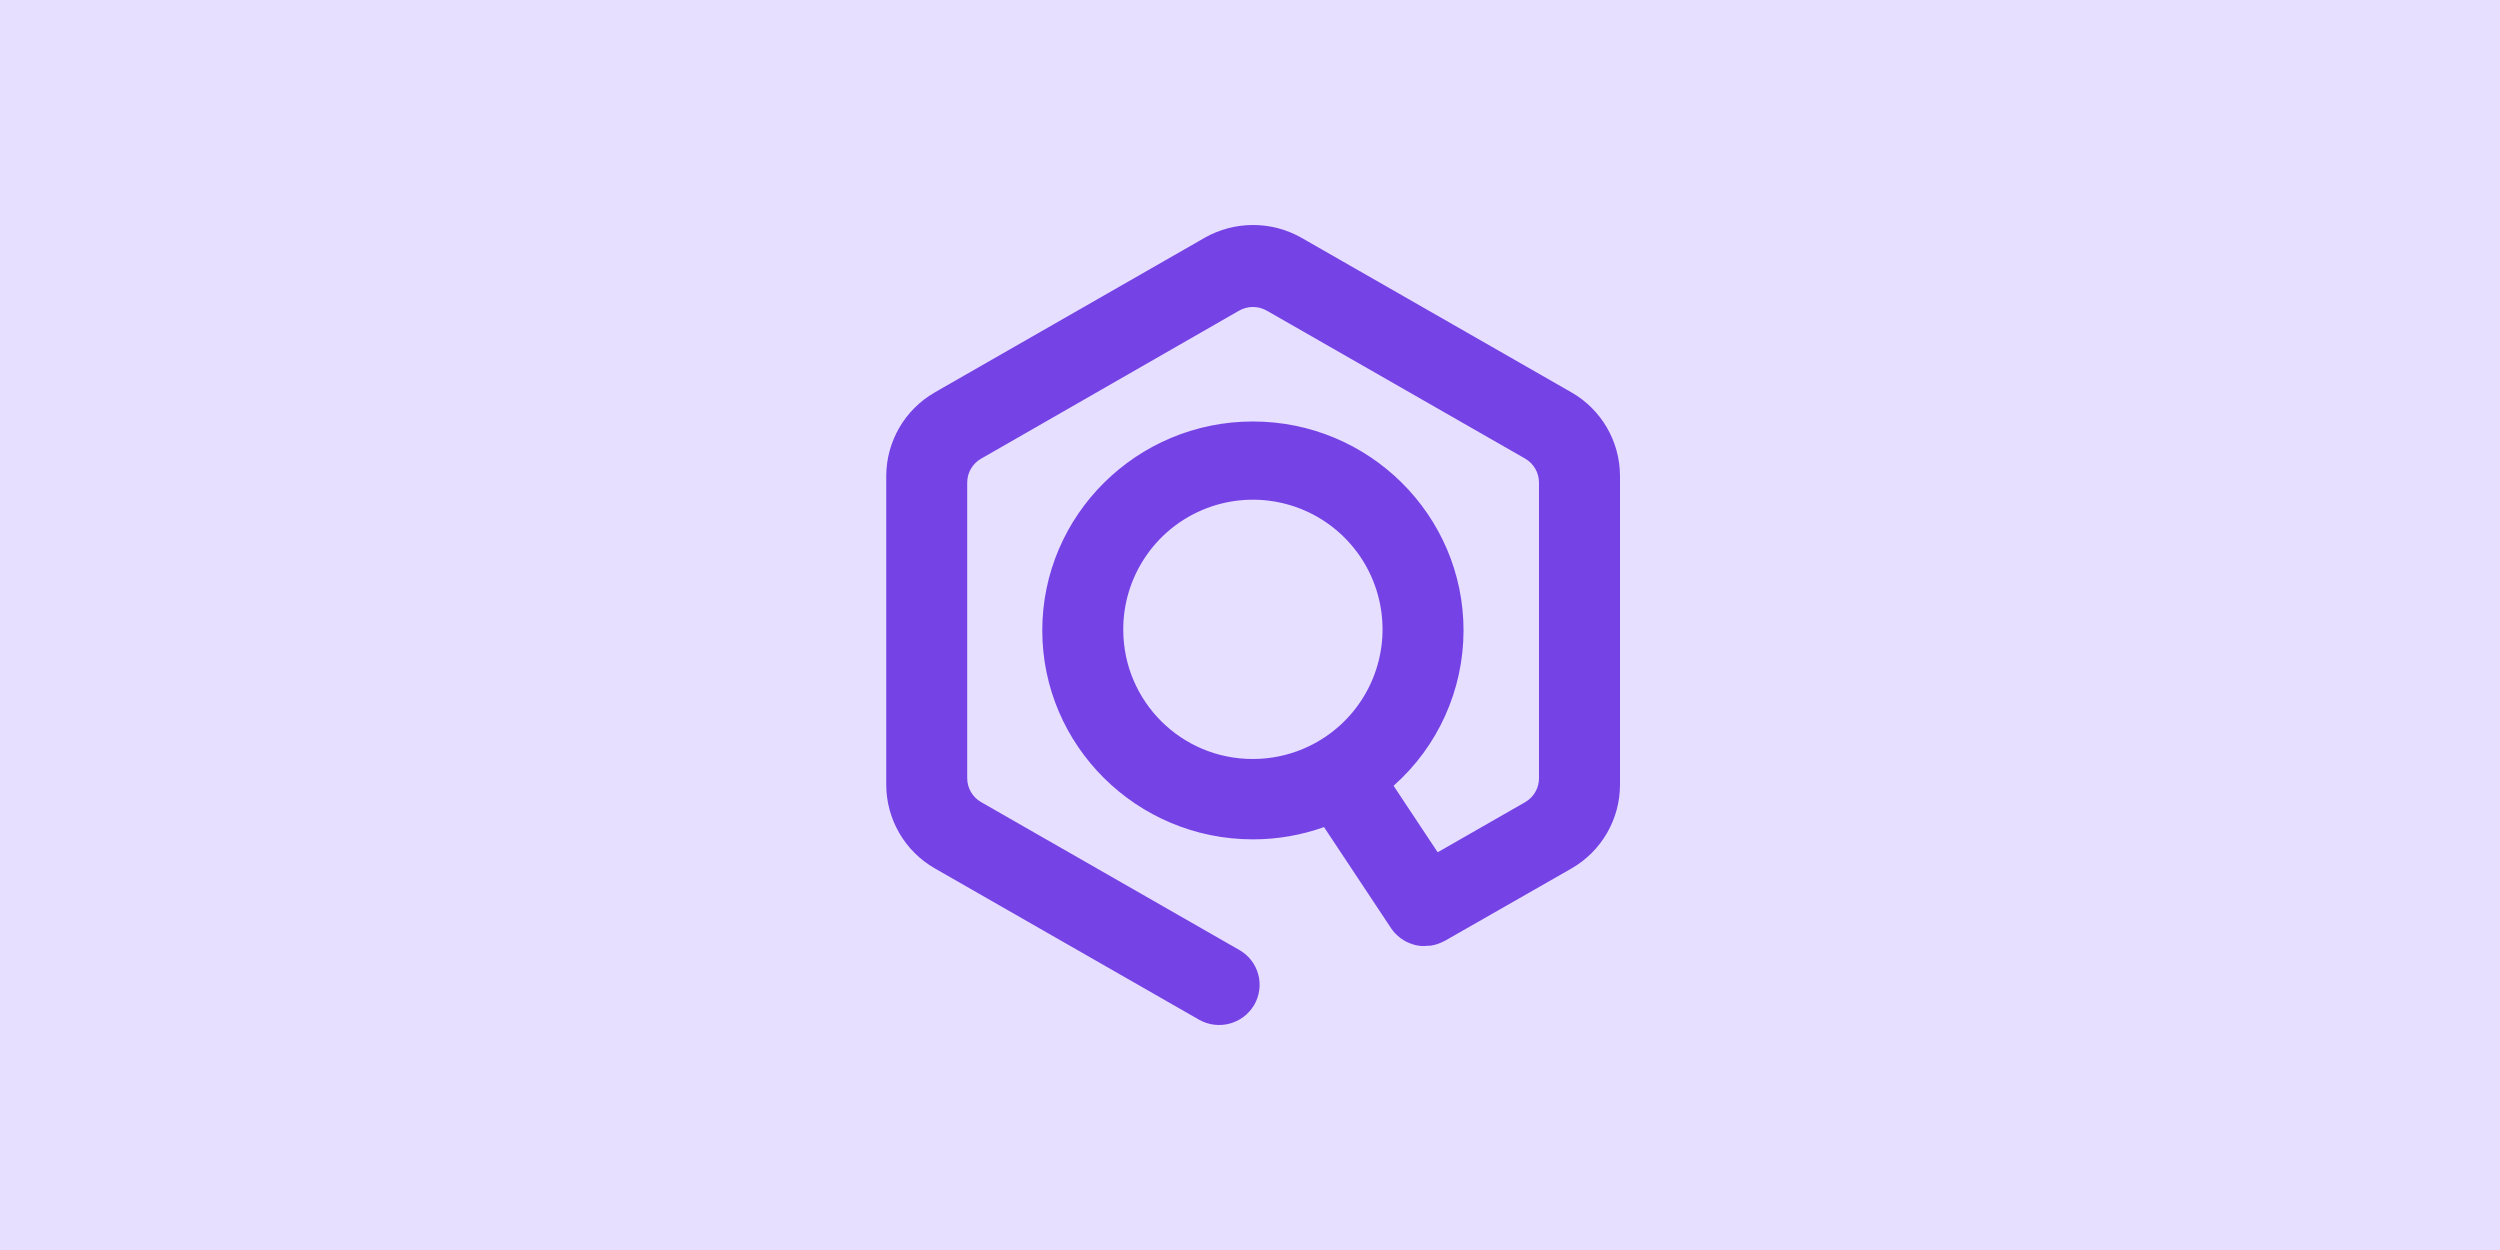
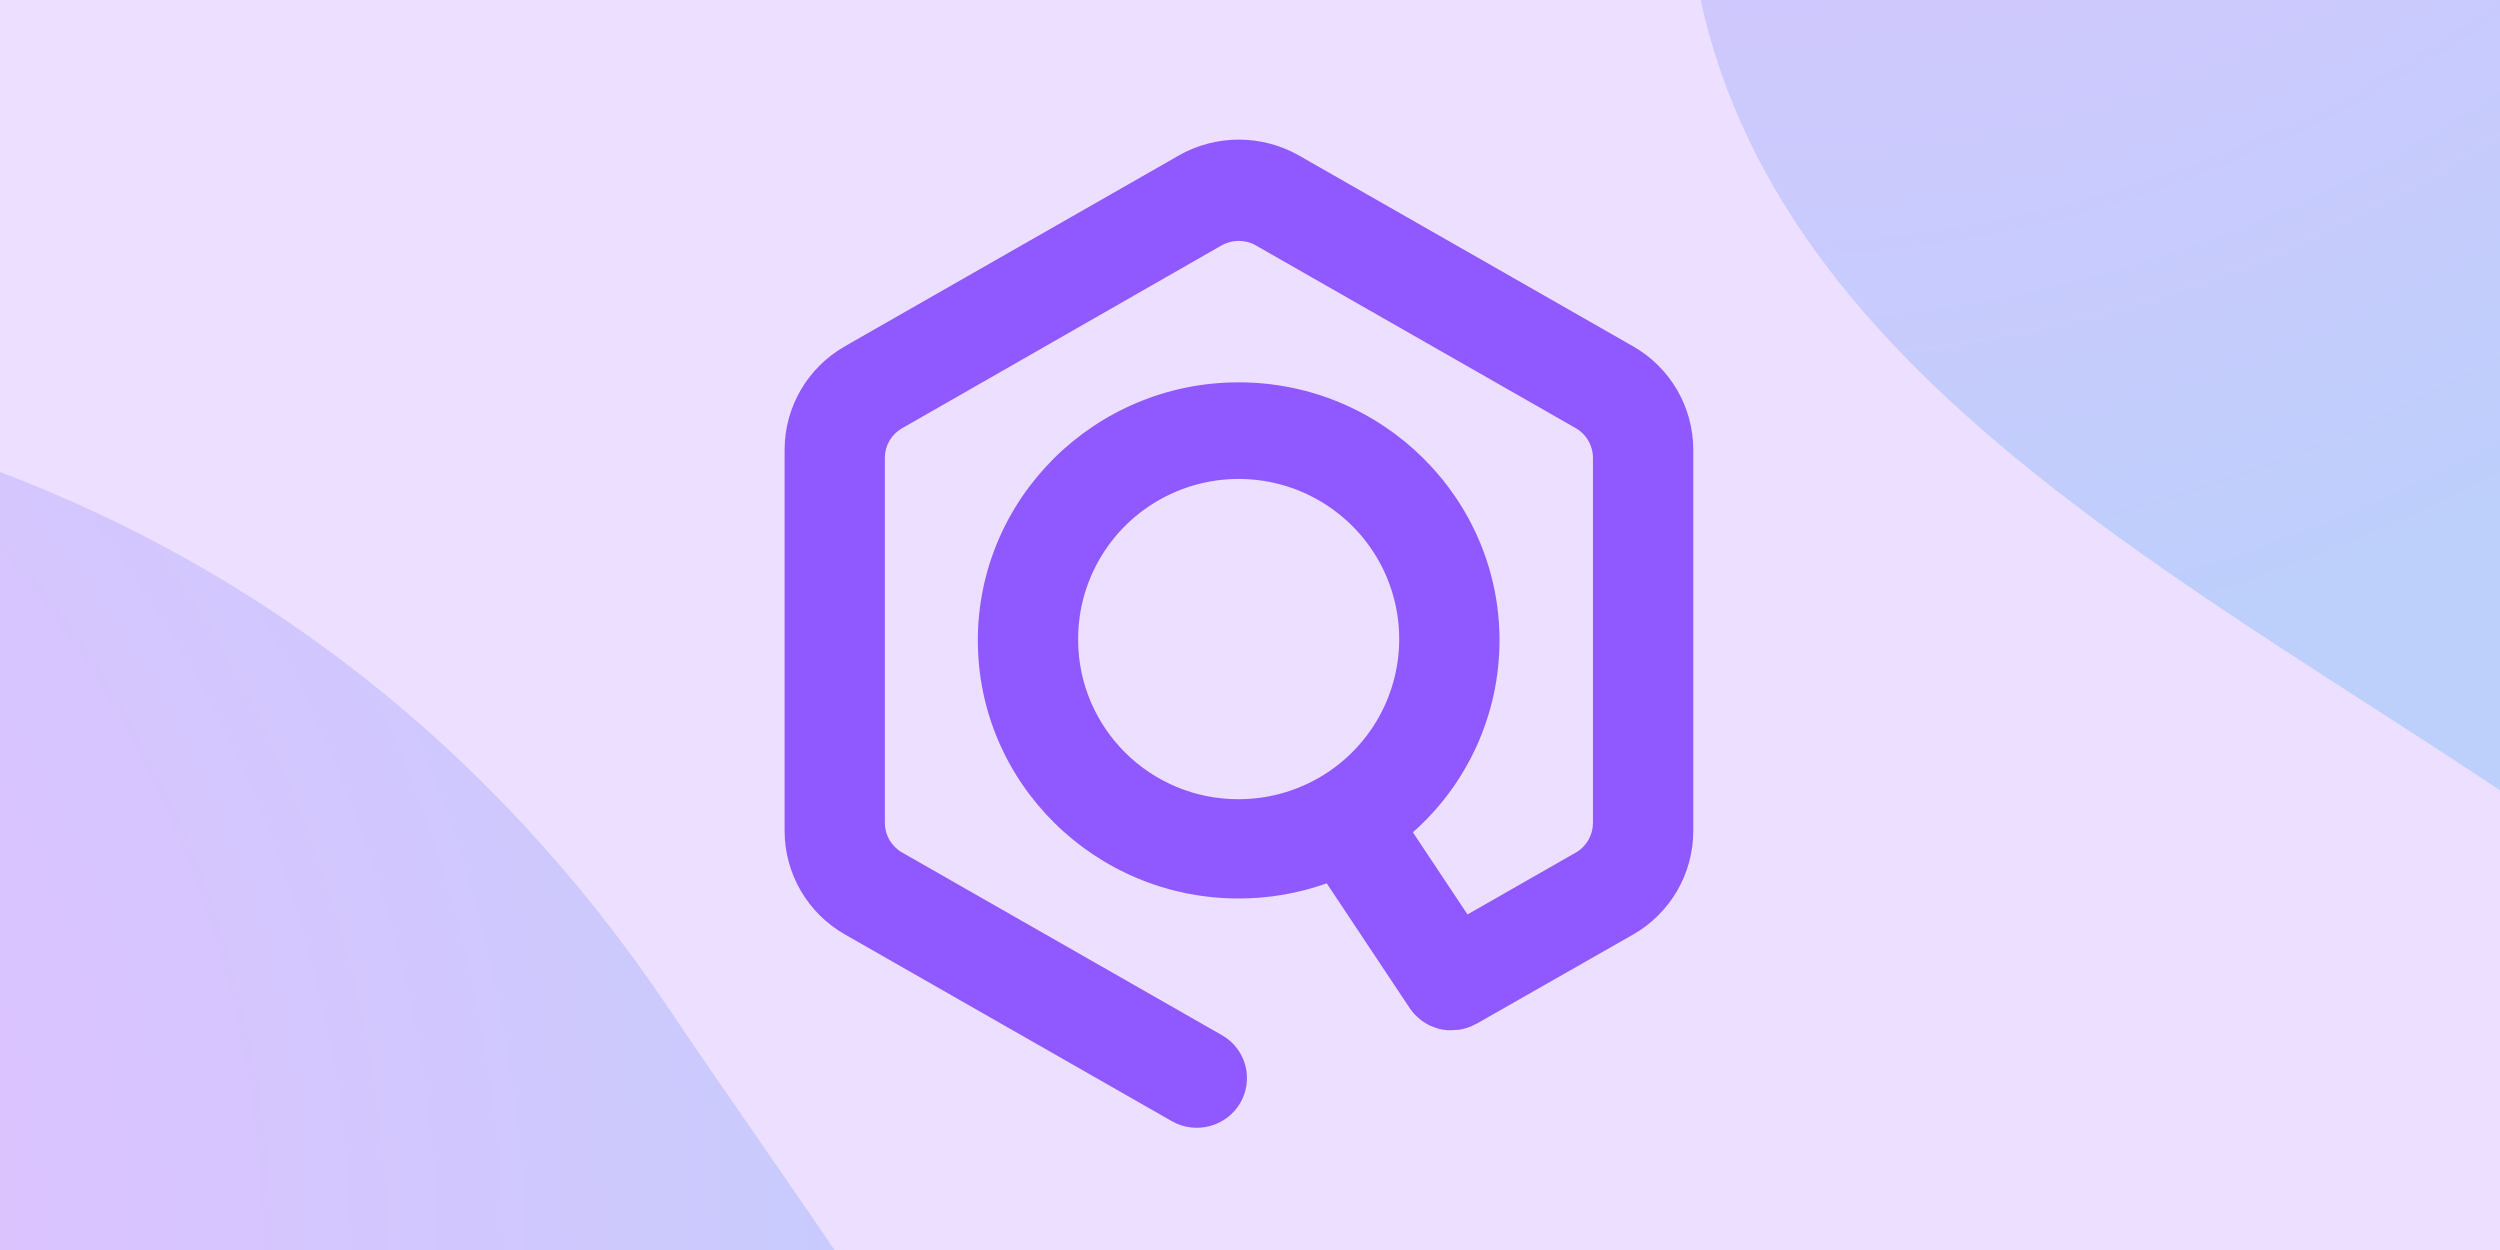
- <svg xmlns="http://www.w3.org/2000/svg" width="400" height="200" viewBox="0 0 400 200" fill="none">
-   <rect width="400" height="200" fill="#E7DFFF" />
-   <path d="M251.43 62.779L238.558 55.407L209.173 38.582L208.259 38.056C203.441 35.315 197.536 35.315 192.718 38.056L191.804 38.586L150.484 62.254L149.57 62.784C144.778 65.528 141.815 70.622 141.8 76.144V125.577C141.817 131.1 144.779 136.195 149.57 138.942L191.818 163.135C194.914 164.912 198.864 163.864 200.671 160.786C201.531 159.308 201.765 157.548 201.319 155.898C200.873 154.248 199.786 152.844 198.299 152.001L156.98 128.338C155.607 127.555 154.757 126.097 154.754 124.517V77.205C154.757 75.624 155.607 74.167 156.98 73.384L164.293 69.192L198.253 49.703C199.628 48.921 201.313 48.921 202.687 49.703L244.02 73.374C245.387 74.16 246.232 75.615 246.237 77.191V124.535C246.234 126.115 245.384 127.573 244.011 128.356L230.029 136.364L222.972 125.723C230.087 119.421 234.162 110.373 234.166 100.868C234.166 82.434 219.05 67.437 200.466 67.437C181.881 67.437 166.765 82.434 166.765 100.868C166.765 119.301 181.881 134.298 200.466 134.298C204.343 134.301 208.191 133.636 211.842 132.333L222.561 148.495C222.728 148.741 222.91 148.978 223.104 149.203L223.219 149.318C223.445 149.561 223.691 149.786 223.955 149.989C224.019 150.04 224.078 150.094 224.147 150.145C224.437 150.354 224.742 150.54 225.061 150.703L225.28 150.799C225.565 150.926 225.858 151.035 226.158 151.123L226.359 151.187C226.699 151.273 227.046 151.33 227.397 151.356H227.684C227.785 151.356 227.881 151.356 227.982 151.356C228.178 151.356 228.375 151.333 228.567 151.315C228.658 151.315 228.745 151.315 228.836 151.315C229.206 151.264 229.57 151.182 229.924 151.068C230.02 151.041 230.112 150.999 230.208 150.963C230.49 150.86 230.765 150.738 231.03 150.597C231.09 150.565 231.158 150.547 231.218 150.51L251.43 138.96C256.226 136.209 259.189 131.107 259.2 125.577V76.14C259.184 70.617 256.222 65.523 251.43 62.779ZM179.724 100.868C179.653 92.463 184.662 84.846 192.407 81.581C200.152 78.316 209.102 80.047 215.07 85.965C221.038 91.884 222.845 100.819 219.645 108.591C216.445 116.363 208.871 121.436 200.466 121.436C189.064 121.469 179.787 112.269 179.724 100.868Z" fill="#7542E5" />
+ <svg xmlns="http://www.w3.org/2000/svg" width="400" height="200" fill="none" viewBox="0 0 400 200">
+   <g clip-path="url(#a)">
+     <path fill="#fff" d="M0 0h400v200H0z" />
+     <path fill="#D9BFFF" fill-rule="evenodd" d="M166.58-172.393c95.146-5.519 179.033 68.679 233.847 147.425 50.469 72.503 70.236 165.65 40.67 249.097-26.501 74.794-104.262 104.352-177.927 132.175-62.934 23.769-128.922 24.92-193.18 5.082-84.517-26.09-189.467-46.272-213.511-132.173C-168.017 141.695-87.192 72.058-31.681.451 24.832-72.45 75.065-167.085 166.58-172.393Z" clip-rule="evenodd" opacity=".5" />
+     <path fill="url(#b)" fill-rule="evenodd" d="M-204.98 430.399c-58.79-42.214-72.838-126.093-67.555-198.763 4.865-66.909 37.714-131.328 95.043-166.446 51.385-31.476 111.403-11.758 168.175 7.027 48.501 16.048 87.995 46.905 116.437 89.321 37.411 55.79 89.705 117.857 62.842 180.043-27.369 63.358-108.349 65.829-175.331 81.56-68.192 16.017-143.064 47.861-199.611 7.258Z" clip-rule="evenodd" opacity=".2" />
+     <path fill="url(#c)" fill-rule="evenodd" d="M270.414-10.323c-8.078-71.924 44.754-138.571 102.225-183.359 52.914-41.237 122.739-60.037 187.226-41.031 57.801 17.035 83.396 74.792 107.509 129.514 20.599 46.75 24.172 96.742 11.758 146.28-16.327 65.157-27.337 145.567-91.491 167.314-65.363 22.156-121.476-36.284-178.047-75.449-57.593-39.87-131.41-74.09-139.18-143.27Z" clip-rule="evenodd" opacity=".2" />
+     <g clip-path="url(#d)">
+       <path fill="#9059FF" d="m261.302 55.419-15.94-9.107-36.391-20.782-1.132-.65a19.5 19.5 0 0 0-19.246 0l-1.132.656L136.29 54.77l-1.132.655a19.069 19.069 0 0 0-9.623 16.502v61.059a19.085 19.085 0 0 0 9.623 16.509l52.32 29.883c3.834 2.195 8.726.901 10.964-2.902a7.886 7.886 0 0 0 .802-6.037 7.906 7.906 0 0 0-3.739-4.814l-51.172-29.228a5.447 5.447 0 0 1-2.756-4.72v-58.44a5.446 5.446 0 0 1 2.756-4.72l9.057-5.177 42.058-24.074a5.564 5.564 0 0 1 5.49 0l51.189 29.24a5.459 5.459 0 0 1 2.745 4.714v58.48a5.446 5.446 0 0 1-2.757 4.72l-17.315 9.892-8.74-13.144a40.985 40.985 0 0 0 13.862-30.701c0-22.77-18.719-41.294-41.734-41.294-23.016 0-41.735 18.524-41.735 41.294 0 22.769 18.719 41.293 41.735 41.293a41.918 41.918 0 0 0 14.088-2.428l13.274 19.963c.208.305.432.597.674.875l.141.142c.281.301.585.579.912.83.079.062.153.129.237.191.36.259.738.489 1.133.689l.272.119c.352.157.715.292 1.086.401l.249.079c.422.106.852.176 1.285.209h.725c.243 0 .487-.029.724-.051h.334a8.033 8.033 0 0 0 1.347-.305c.12-.034.233-.085.351-.13.35-.127.69-.278 1.019-.452.074-.039.159-.062.233-.107l25.03-14.267a19.088 19.088 0 0 0 9.623-16.531V71.921a19.069 19.069 0 0 0-9.623-16.502ZM172.5 102.466c-.087-10.382 6.116-19.79 15.708-23.823a25.736 25.736 0 0 1 28.066 5.415 25.572 25.572 0 0 1 5.665 27.947c-3.963 9.6-13.342 15.867-23.751 15.867-14.12.04-25.61-11.324-25.688-25.406Z" />
+     </g>
+   </g>
+   <defs>
+     <radialGradient id="b" cx="0" cy="0" r="1" gradientTransform="matrix(-286.865 -143.636 115.628 -299.254 -102.776 192.831)" gradientUnits="userSpaceOnUse">
+       <stop stop-color="#B833E1" />
+       <stop offset=".371" stop-color="#9059FF" />
+       <stop offset=".614" stop-color="#5B6DF8" />
+       <stop offset="1" stop-color="#0090ED" />
+     </radialGradient>
+     <radialGradient id="c" cx="0" cy="0" r="1" gradientTransform="matrix(-101.028 -267.096 256.246 -126.036 292.381 -183.417)" gradientUnits="userSpaceOnUse">
+       <stop stop-color="#B833E1" />
+       <stop offset=".371" stop-color="#9059FF" />
+       <stop offset=".614" stop-color="#5B6DF8" />
+       <stop offset="1" stop-color="#0090ED" />
+     </radialGradient>
+     <clipPath id="a">
+       <path fill="#fff" d="M0 0h400v200H0z" />
+     </clipPath>
+     <clipPath id="d">
+       <path fill="#fff" d="M125.535 18.529h148.93v162.918h-148.93z" />
+     </clipPath>
+   </defs>
</svg>
